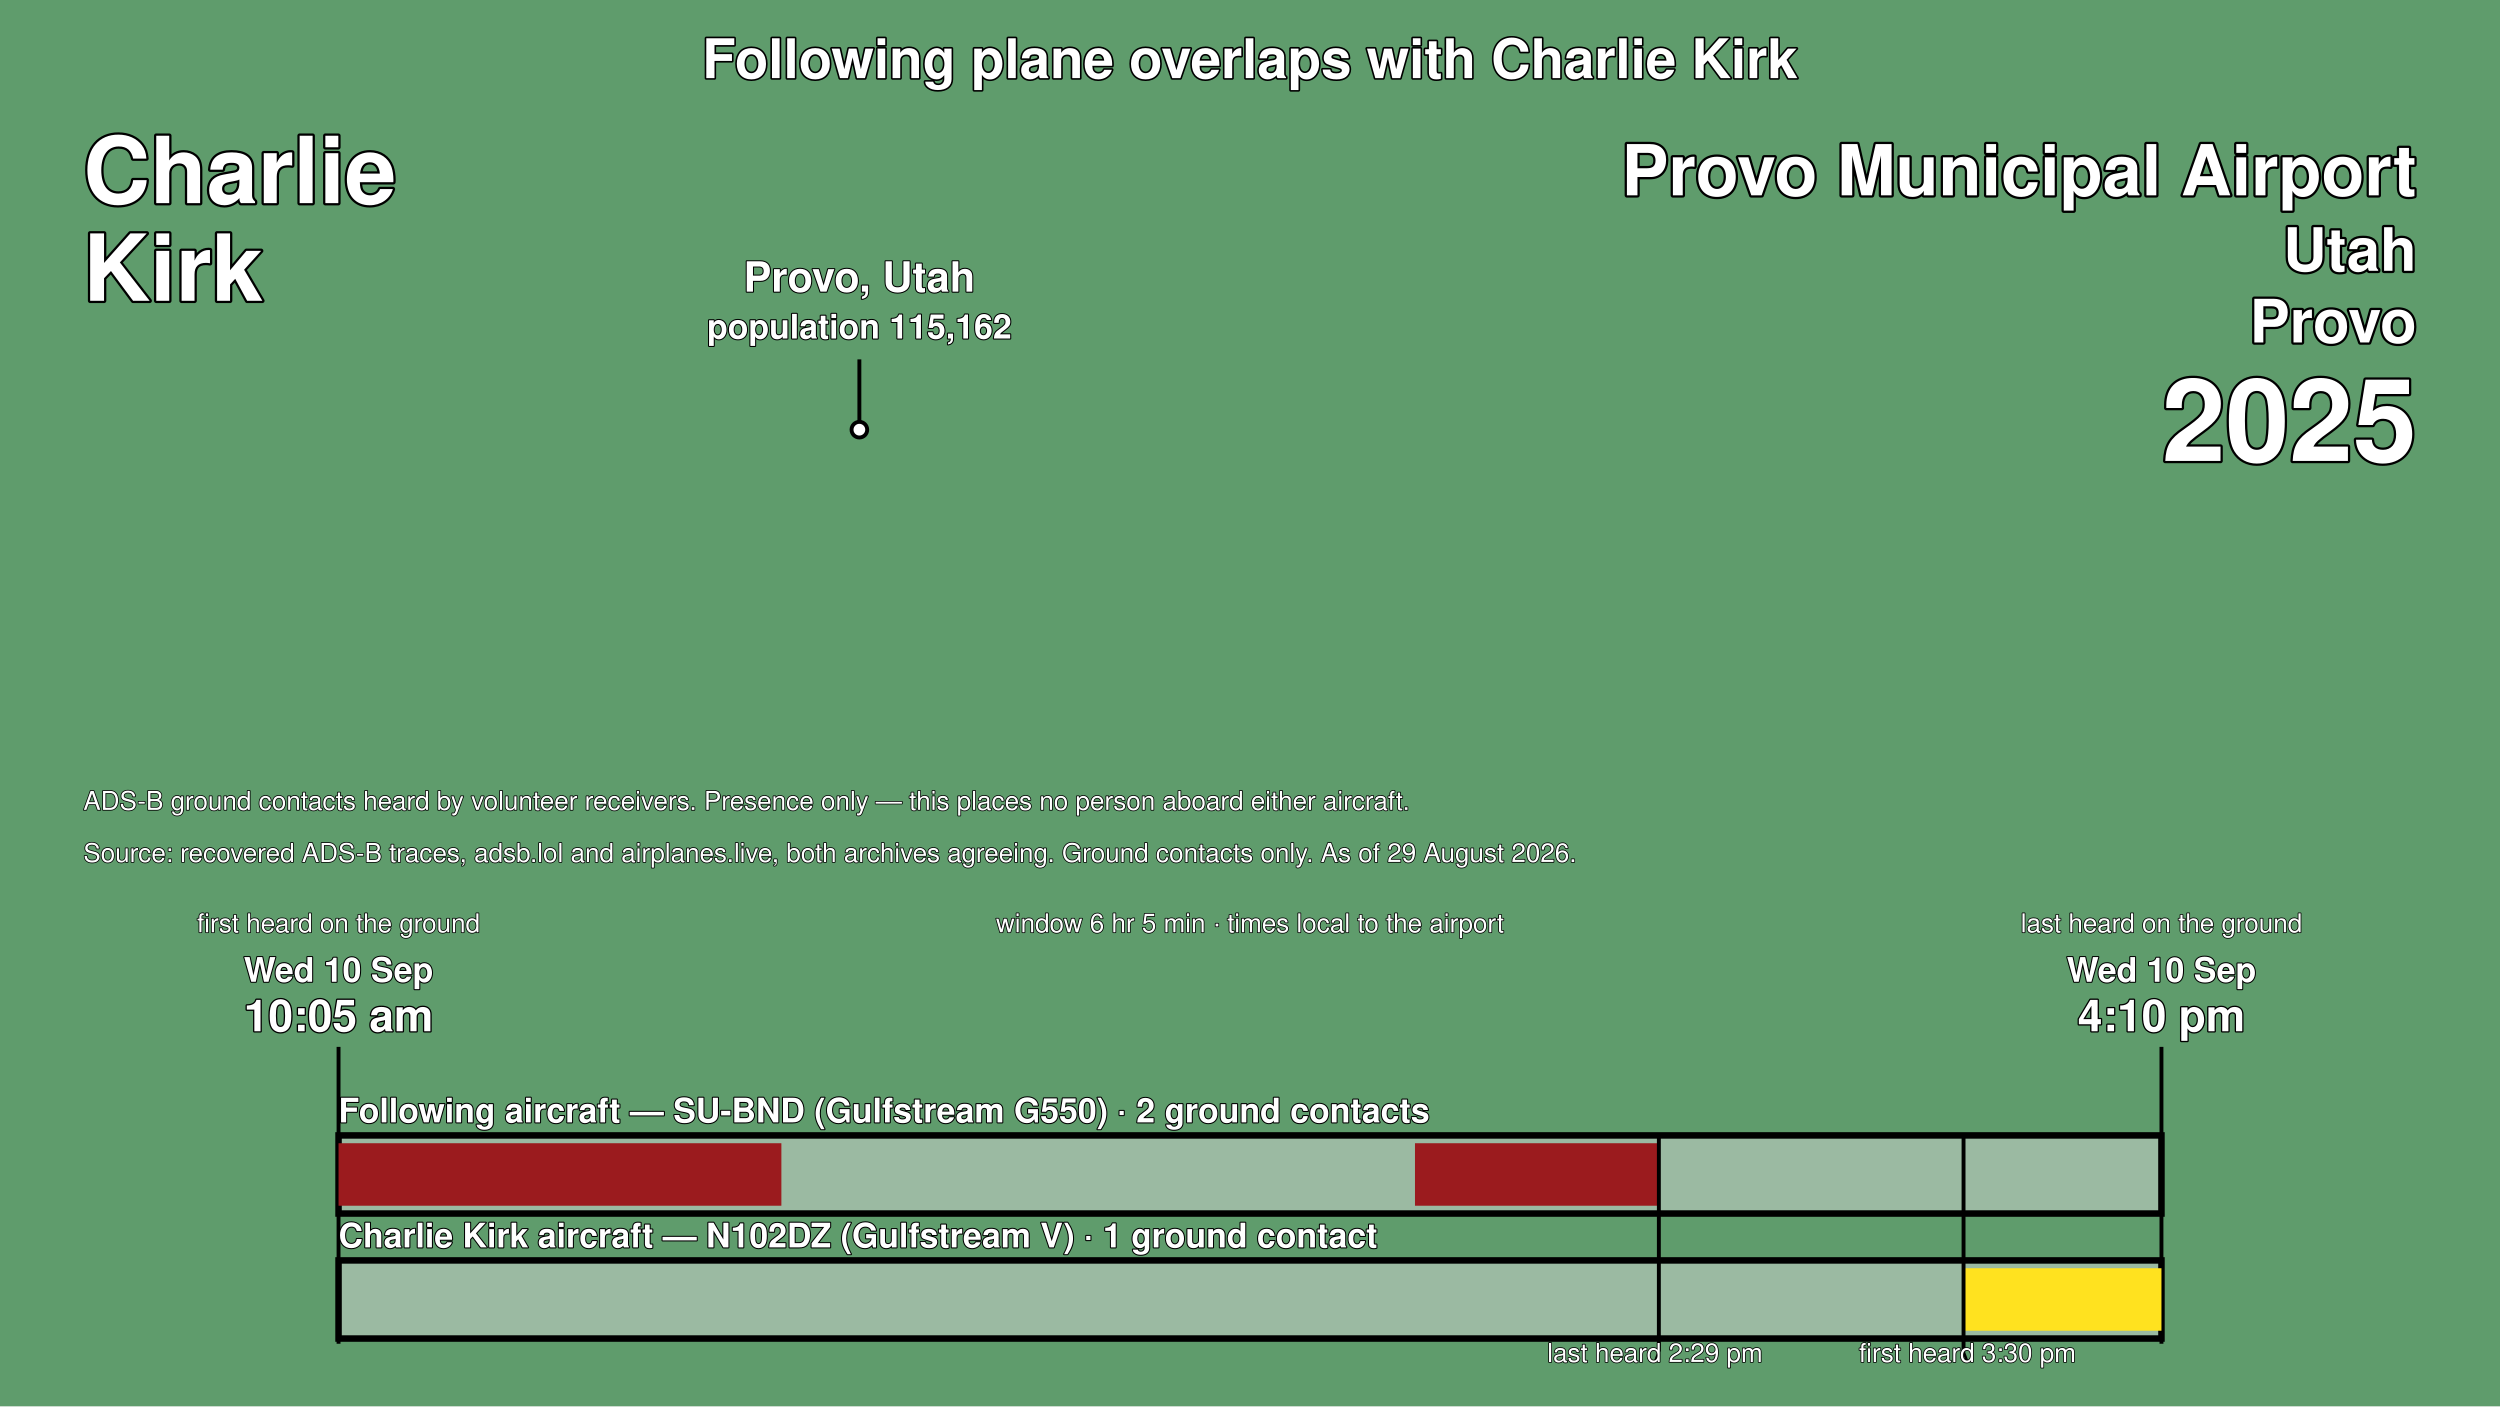
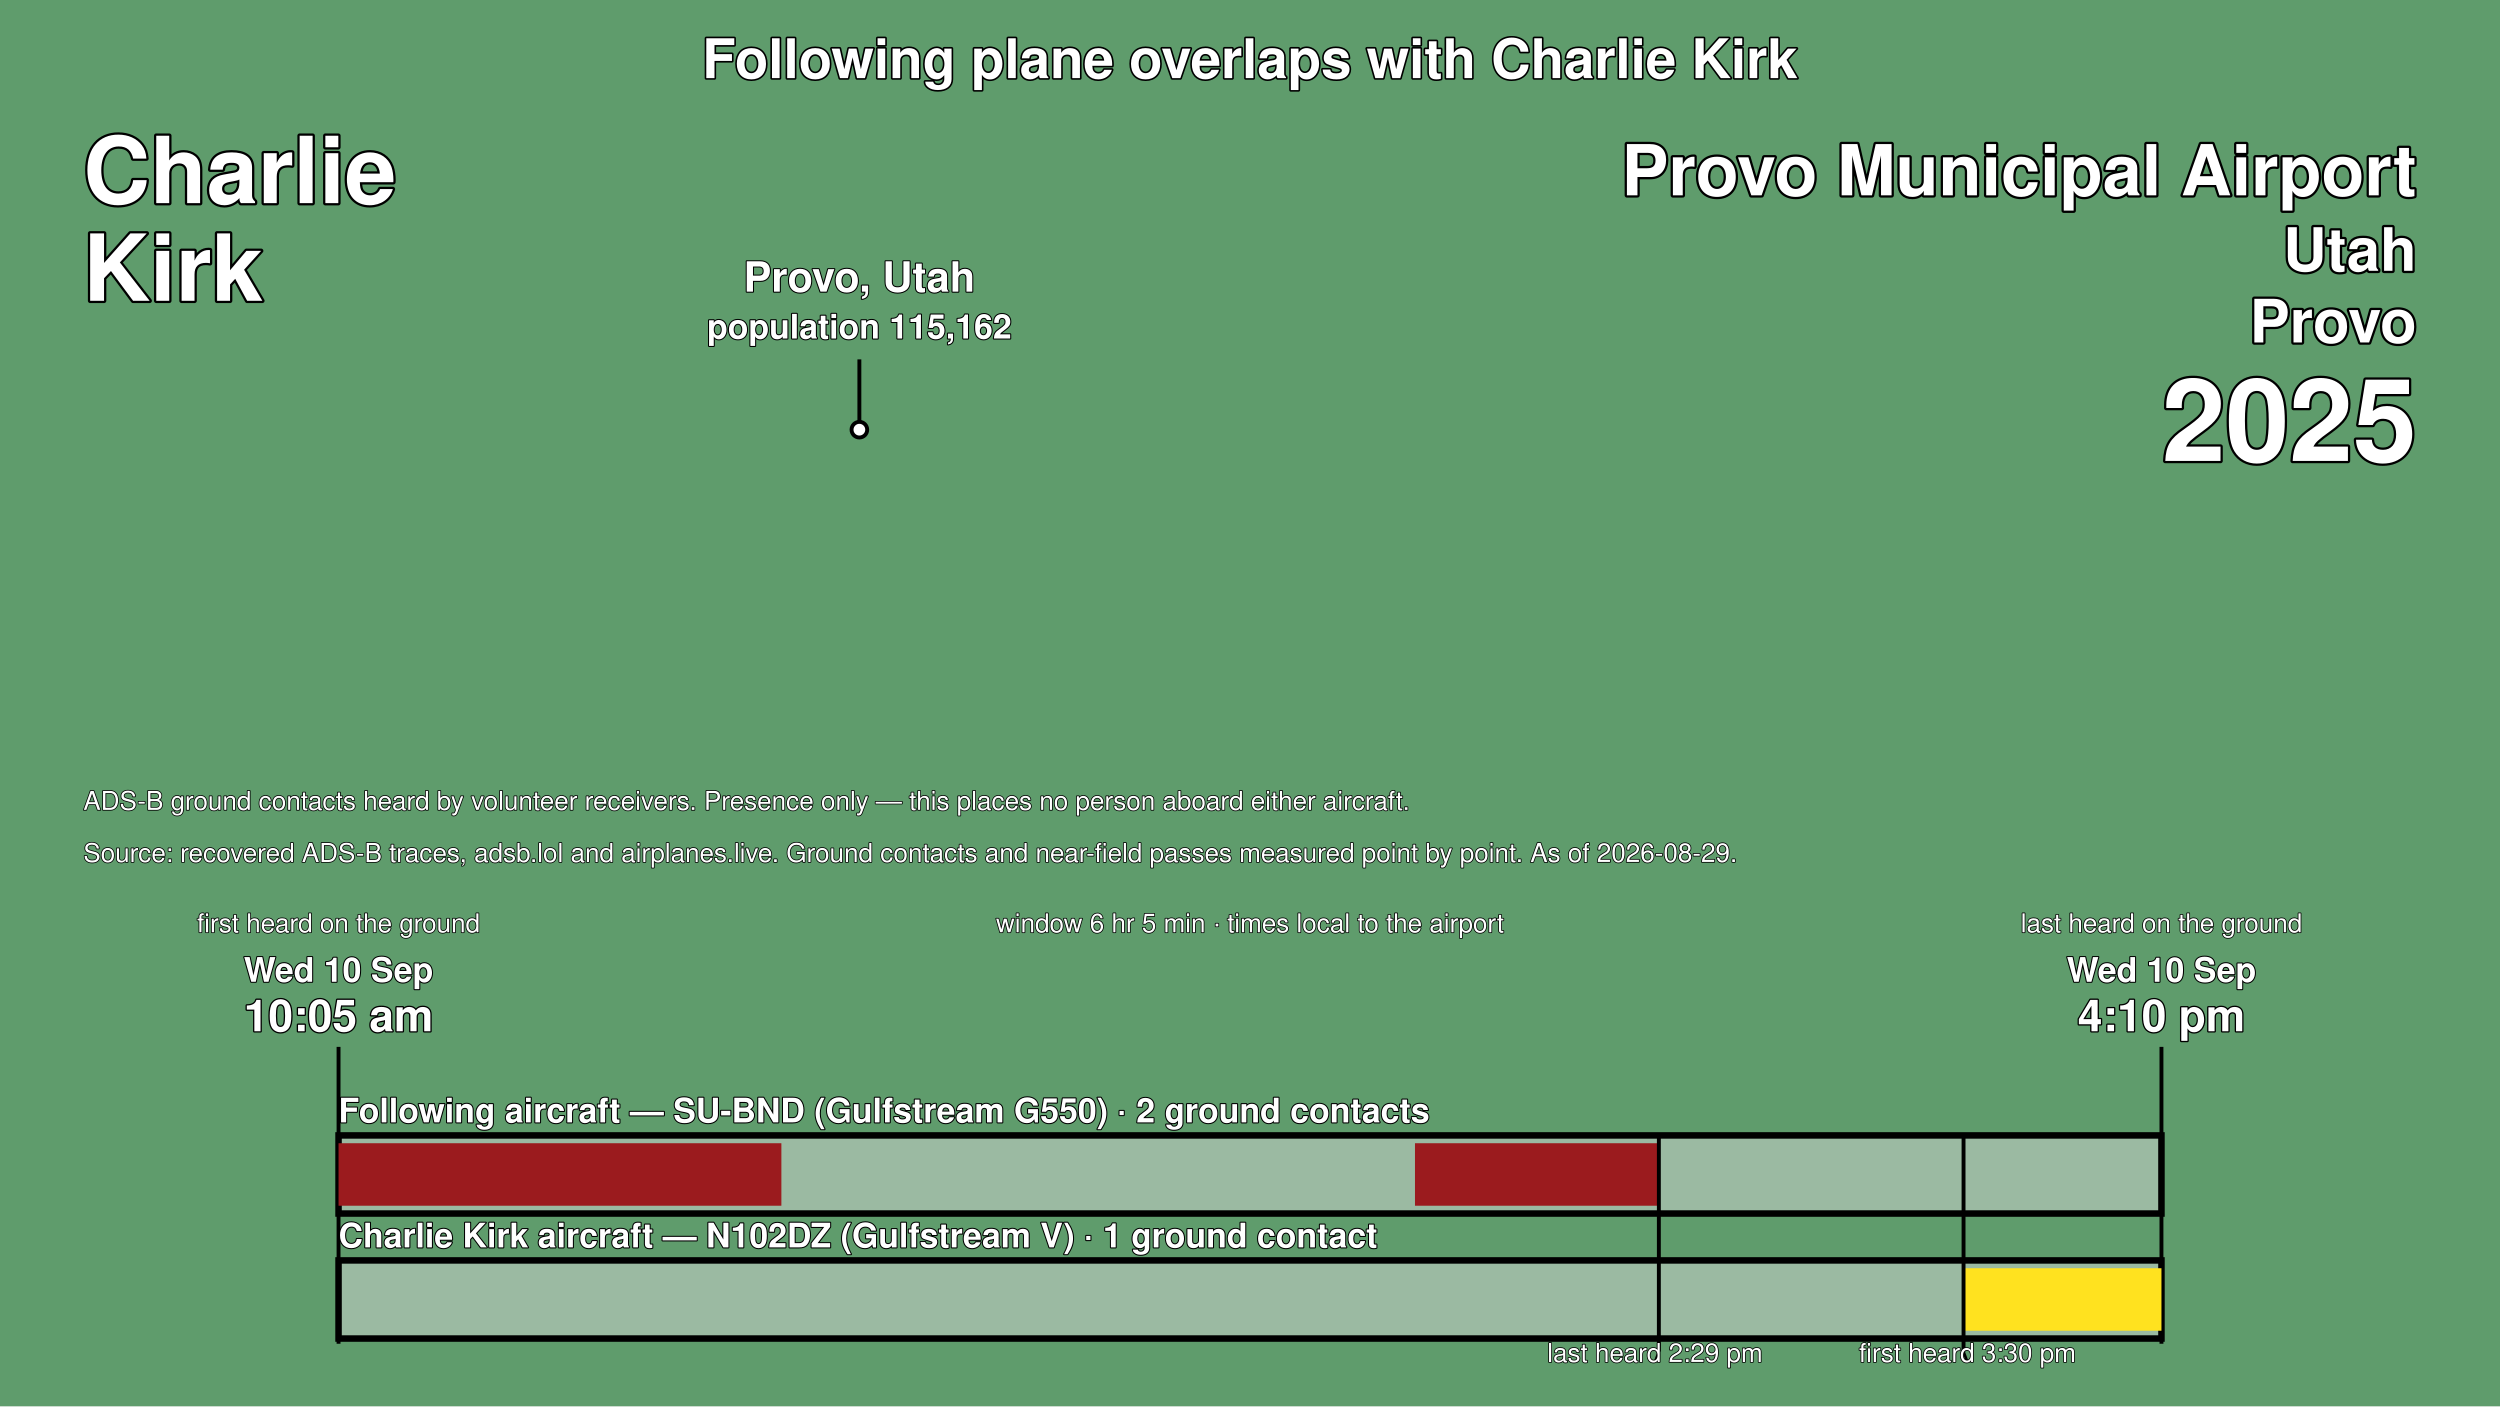
<svg xmlns="http://www.w3.org/2000/svg" viewBox="0 0 1920 1080" width="1920" height="1080" role="img">
  <rect x="0" y="0" width="1920" height="1080" fill="#5F9C6C" />
  <style>
    .t  { font-family: "Helvetica Neue", Helvetica, Arial, sans-serif;
          fill: #FFFFFF; stroke: #000000; paint-order: stroke; stroke-linejoin: round; }
    .xl { font-weight: 800; stroke-width: 3.5px; }
    .lg { font-weight: 600; stroke-width: 2.5px; }
    .md { font-weight: 700; stroke-width: 2px; }
    .sm { font-weight: 600; stroke-width: 1.6px; }
    .xs { font-size: 20px; font-weight: 500; stroke-width: 1.2px; }
  </style>
  <defs>
    <pattern id="passHatch" width="14" height="14" patternUnits="userSpaceOnUse" patternTransform="rotate(45)">
      <rect width="14" height="14" fill="#FFFFFF" fill-opacity="0.55" />
      <rect width="7" height="14" fill="#9B1B1E" />
    </pattern>
    <pattern id="passHatchK" width="14" height="14" patternUnits="userSpaceOnUse" patternTransform="rotate(45)">
      <rect width="14" height="14" fill="#FFFFFF" fill-opacity="0.55" />
      <rect width="7" height="14" fill="#FFE21F" />
    </pattern>
  </defs>
  <text class="t lg" font-size="42" x="960" y="60" text-anchor="middle">Following plane overlaps with Charlie Kirk</text>
  <text class="t xl" font-size="71" x="64" y="156">Charlie</text>
  <text class="t xl" font-size="71" x="64" y="231">Kirk</text>
  <text class="t xl" font-size="54" x="1856" y="150" text-anchor="end">Provo Municipal Airport</text>
  <text class="t xl" font-size="46" x="1856" y="208" text-anchor="end">Utah</text>
  <text class="t xl" font-size="46" x="1856" y="263" text-anchor="end">Provo</text>
  <text class="t xl" font-size="88" x="1856" y="354" text-anchor="end">2025</text>
  <text class="t sm" font-size="32" x="660" y="224" text-anchor="middle">Provo, Utah</text>
  <text class="t sm" font-size="26" x="660" y="260" text-anchor="middle">population 115,162</text>
  <line x1="660" y1="276" x2="660" y2="330" stroke="#000000" stroke-width="3" />
  <circle cx="660" cy="330" r="6" fill="#FFFFFF" stroke="#000000" stroke-width="3" />
  <text class="t xs" x="260" y="716" text-anchor="middle">first heard on the ground</text>
  <text class="t sm" font-size="26" x="260" y="754" text-anchor="middle">Wed 10 Sep</text>
  <text class="t md" font-size="34" x="260" y="792" text-anchor="middle">10:05 am</text>
  <line x1="260" y1="804" x2="260" y2="1032" stroke="#000000" stroke-width="3" />
  <text class="t xs" x="1660" y="716" text-anchor="middle">last heard on the ground</text>
  <text class="t sm" font-size="26" x="1660" y="754" text-anchor="middle">Wed 10 Sep</text>
  <text class="t md" font-size="34" x="1660" y="792" text-anchor="middle">4:10 pm</text>
  <line x1="1660" y1="804" x2="1660" y2="1032" stroke="#000000" stroke-width="3" />
  <text class="t xs" x="960" y="716" text-anchor="middle">window 6 hr 5 min · times local to the airport</text>
  <text class="t sm" font-size="26" x="260" y="862">Following aircraft — SU-BND (Gulfstream G550) · 2 ground contacts</text>
  <rect x="260" y="872" width="1400" height="60" fill="#D9D9D9" fill-opacity="0.5" stroke="#000000" stroke-width="5" />
  <rect x="260.0" y="878" width="340.1" height="48" fill="#9B1B1E" />
  <rect x="1086.7" y="878" width="187.2" height="48" fill="#9B1B1E" />
  <text class="t sm" font-size="26" x="260" y="958">Charlie Kirk aircraft — N102DZ (Gulfstream V) · 1 ground contact</text>
  <rect x="260" y="968" width="1400" height="60" fill="#D9D9D9" fill-opacity="0.5" stroke="#000000" stroke-width="5" />
  <rect x="1508.4" y="974" width="151.6" height="48" fill="#FFE21F" />
  <line x1="1508" y1="872" x2="1508" y2="1038" stroke="#000000" stroke-width="3" />
  <line x1="1508" y1="1038" x2="1511" y2="1046" stroke="#000000" stroke-width="2" />
  <text class="t xs" x="1511" y="1046" text-anchor="middle">first heard 3:30 pm</text>
  <line x1="1274" y1="872" x2="1274" y2="1038" stroke="#000000" stroke-width="3" />
  <line x1="1274" y1="1038" x2="1271" y2="1046" stroke="#000000" stroke-width="2" />
  <text class="t xs" x="1271" y="1046" text-anchor="middle">last heard 2:29 pm</text>
  <text class="t xs" font-size="22" x="64" y="622">ADS-B ground contacts heard by volunteer receivers. Presence only — this places no person aboard either aircraft.</text>
-   <text class="t xs" font-size="22" x="64" y="662">Source: recovered ADS-B traces, adsb.lol and airplanes.live, both archives agreeing. Ground contacts only. As of 29 August 2026.</text>
+   <text class="t xs" font-size="22" x="64" y="662">Source: recovered ADS-B traces, adsb.lol and airplanes.live. Ground contacts and near-field passes measured point by point. As of 2026-08-29.</text>
</svg>
